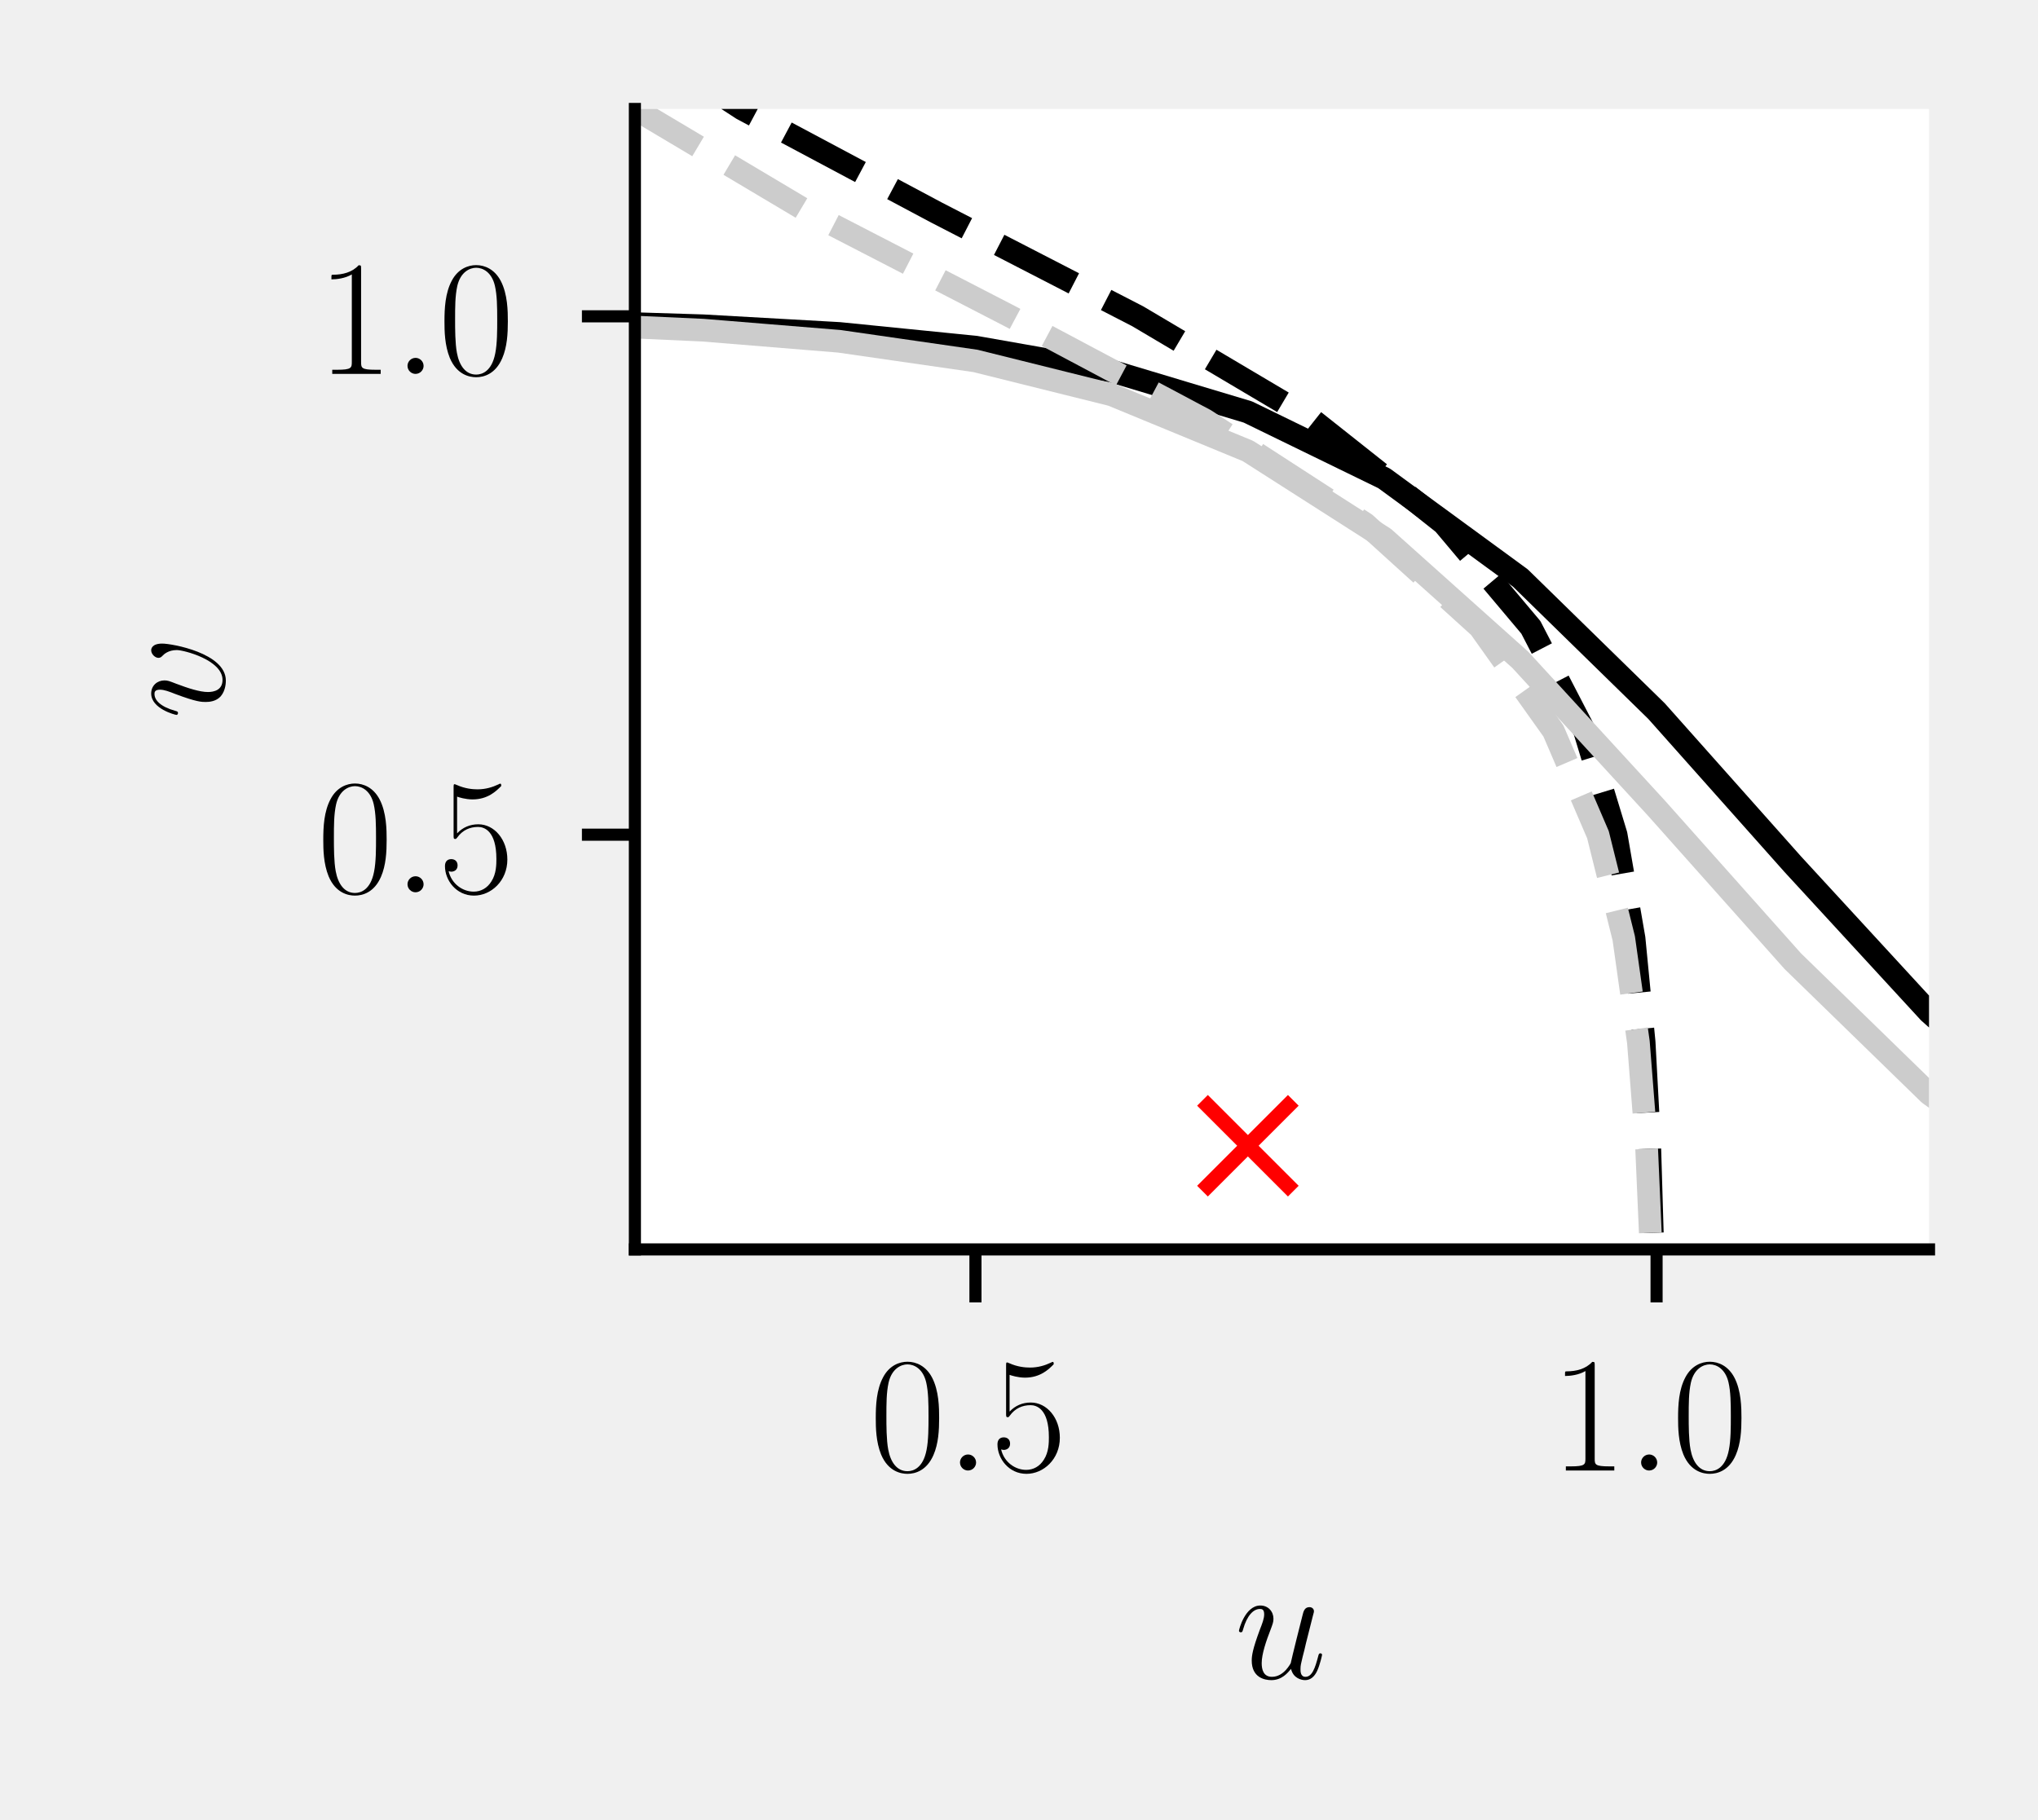
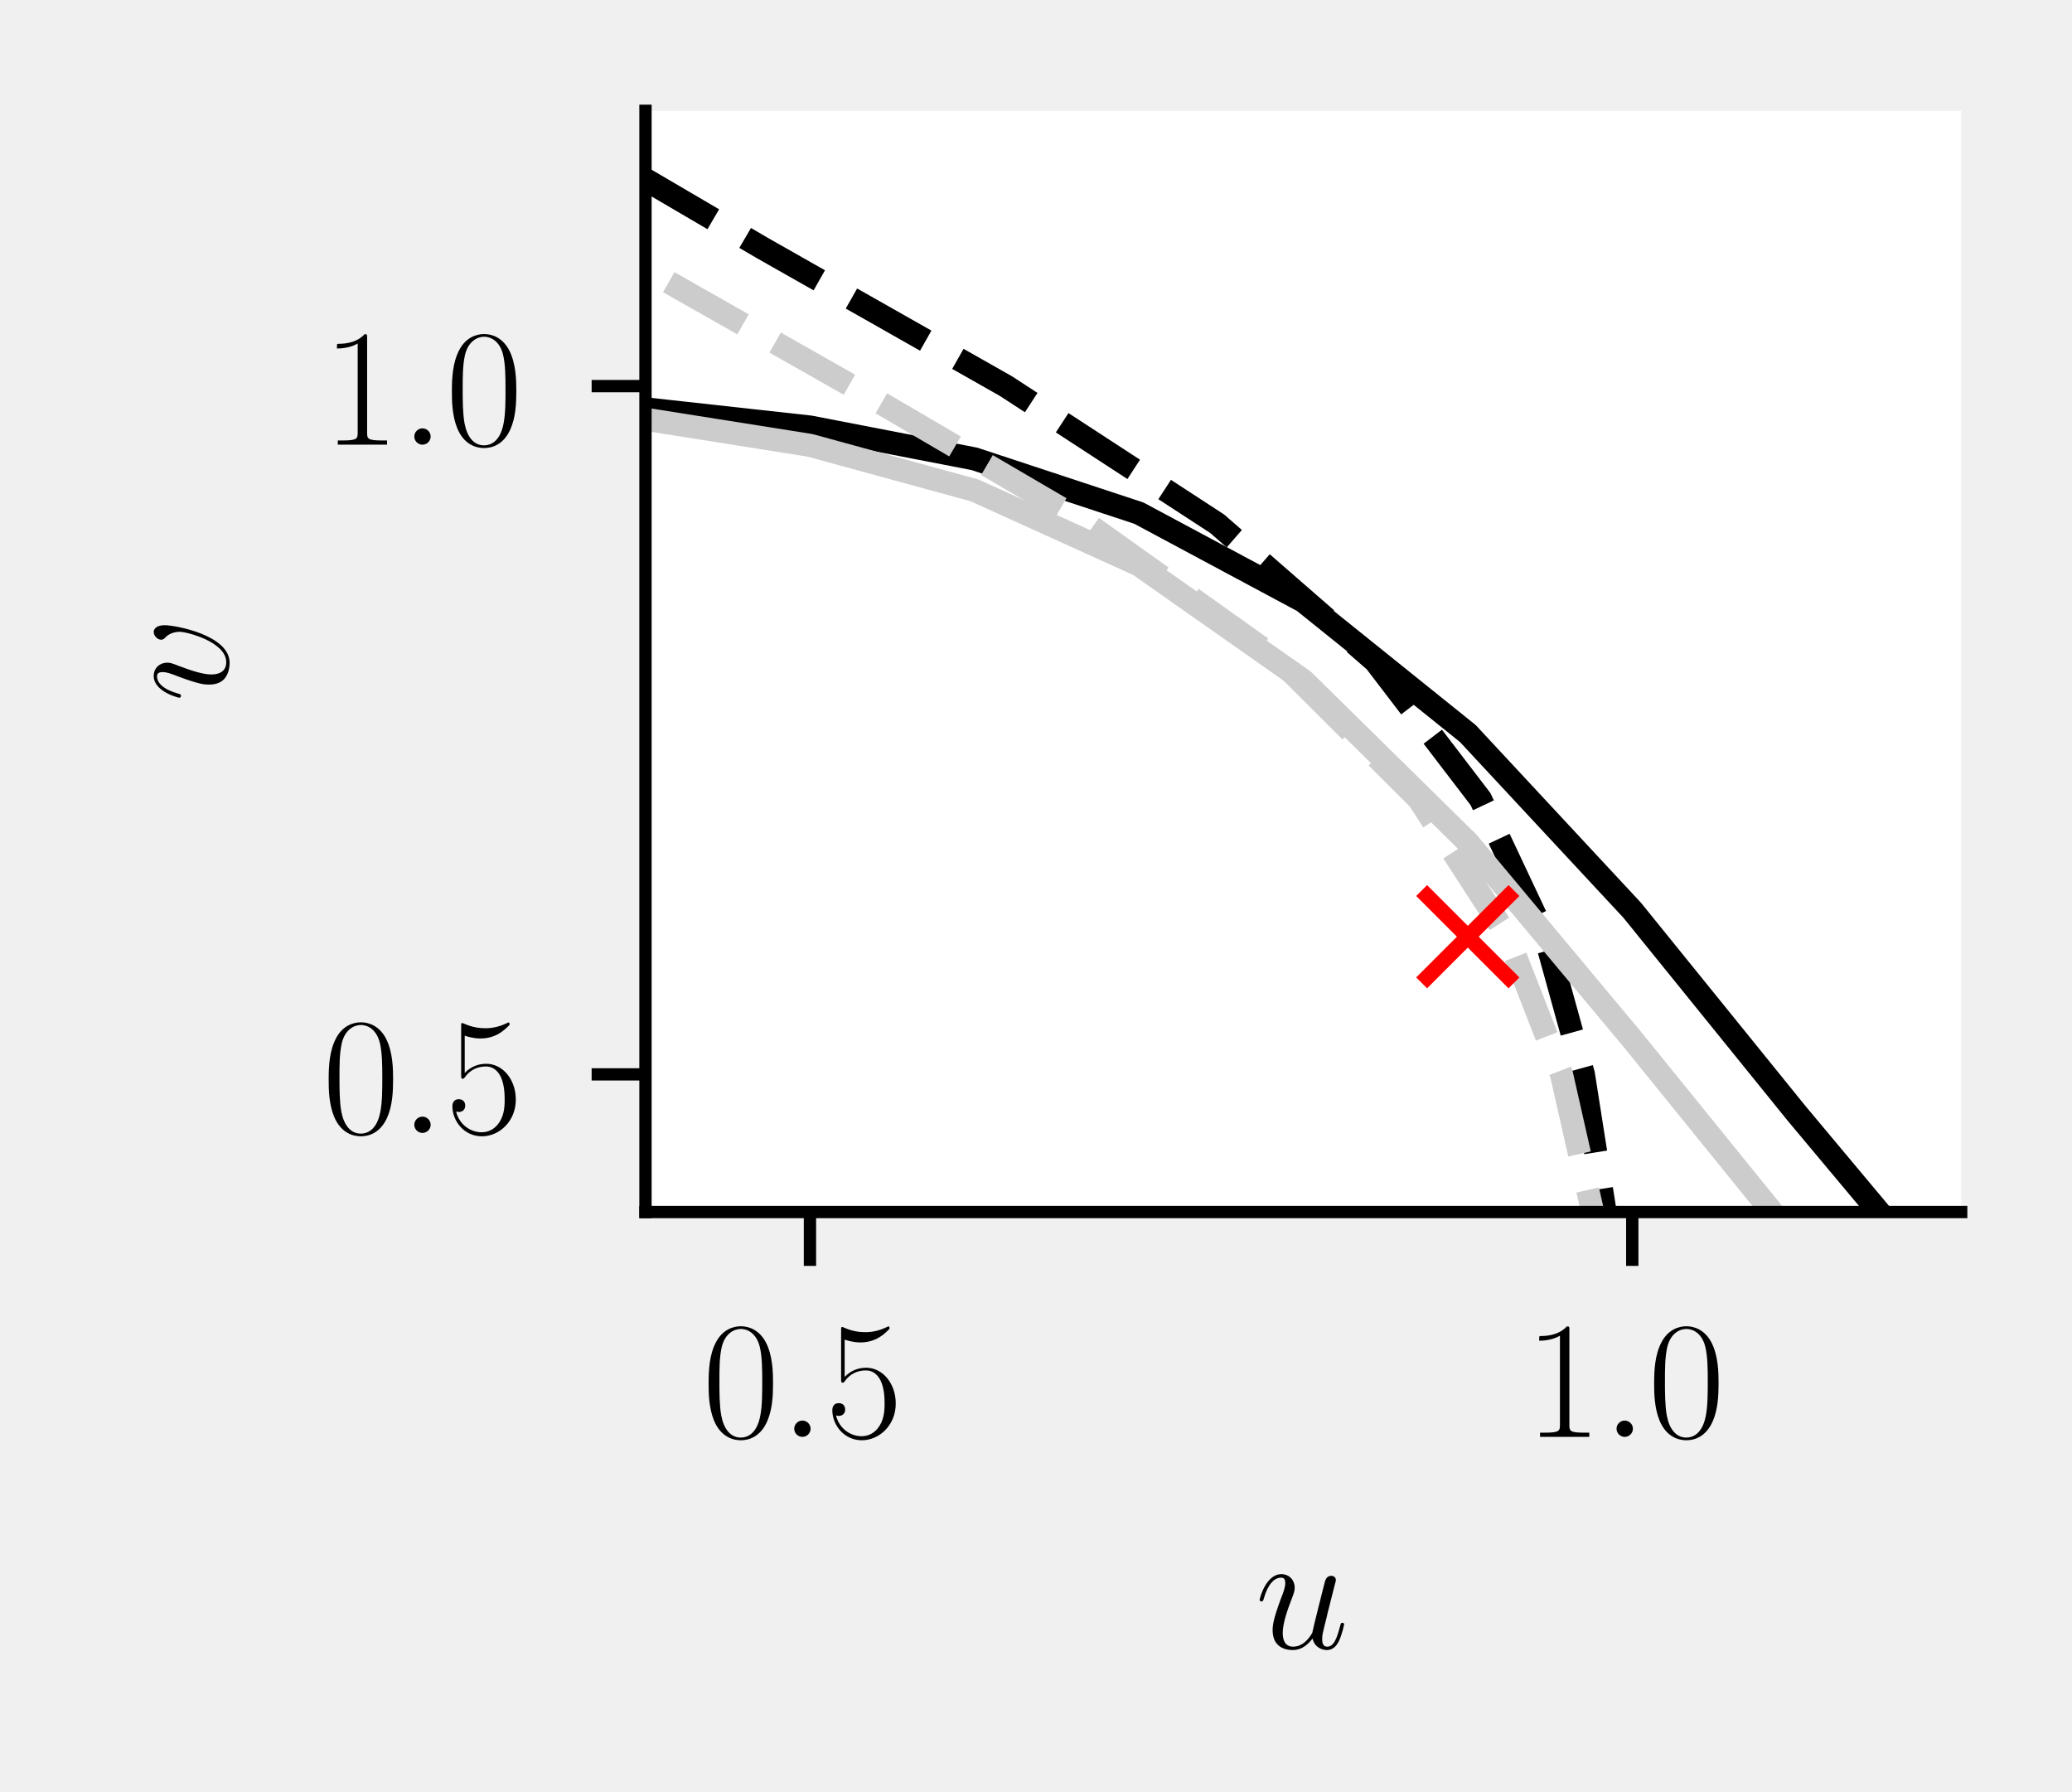
- <svg xmlns="http://www.w3.org/2000/svg" xmlns:xlink="http://www.w3.org/1999/xlink" width="134.64pt" height="120.24pt" viewBox="0 0 134.64 120.24" version="1.1">
+ <svg xmlns="http://www.w3.org/2000/svg" xmlns:xlink="http://www.w3.org/1999/xlink" width="134.64pt" height="116.435pt" viewBox="0 0 134.64 116.435" version="1.1">
  <defs>
    <style type="text/css">*{stroke-linejoin: round; stroke-linecap: butt}</style>
  </defs>
  <g id="figure_1">
    <g id="patch_1">
-       <path d="M 0 120.24  L 134.64 120.24  L 134.64 0  L 0 0  L 0 120.24  z " style="fill: none" />
+       <path d="M 0 116.435  L 134.64 116.435  L 134.64 0  L 0 0  L 0 116.435  z " style="fill: none" />
    </g>
    <g id="axes_1">
      <g id="patch_2">
-         <path d="M 41.944 82.558  L 127.44 82.558  L 127.44 7.2  L 41.944 7.2  z " style="fill: #ffffff" />
+         <path d="M 41.944 78.752  L 127.44 78.752  L 127.44 7.2  L 41.944 7.2  z " style="fill: #ffffff" />
      </g>
      <g id="matplotlib.axis_1">
        <g id="xtick_1">
          <g id="line2d_1">
            <defs>
-               <path id="m52caa2f242" d="M 0 0  L 0 3.5  " style="stroke: #000000; stroke-width: 0.8" />
+               <path id="m5f45e5a8a0" d="M 0 0  L 0 3.5  " style="stroke: #000000; stroke-width: 0.8" />
            </defs>
            <g>
-               <use xlink:href="#m52caa2f242" x="64.443" y="82.558" style="stroke: #000000; stroke-width: 0.8" />
+               <use xlink:href="#m5f45e5a8a0" x="52.631" y="78.752" style="stroke: #000000; stroke-width: 0.8" />
            </g>
          </g>
          <g id="text_1">
-             <g transform="translate(57.44164 97.16786)scale(0.11 -0.11)">
+             <g transform="translate(45.62974 93.36269)scale(0.11 -0.11)">
              <defs>
                <path id="CMR17-30" d="M 2688 2025  C 2688 2416 2682 3080 2413 3591  C 2176 4039 1798 4198 1466 4198  C 1158 4198 768 4058 525 3597  C 269 3118 243 2524 243 2025  C 243 1661 250 1106 448 619  C 723 -39 1216 -128 1466 -128  C 1760 -128 2208 -7 2470 600  C 2662 1042 2688 1559 2688 2025  z M 1466 -26  C 1056 -26 813 325 723 812  C 653 1188 653 1738 653 2096  C 653 2588 653 2997 736 3387  C 858 3929 1216 4096 1466 4096  C 1728 4096 2067 3923 2189 3400  C 2272 3036 2278 2607 2278 2096  C 2278 1680 2278 1169 2202 792  C 2067 95 1690 -26 1466 -26  z " transform="scale(0.015625)" />
                <path id="CMMI12-3a" d="M 1178 307  C 1178 492 1024 619 870 619  C 685 619 557 466 557 313  C 557 128 710 0 864 0  C 1050 0 1178 153 1178 307  z " transform="scale(0.015625)" />
                <path id="CMR17-35" d="M 730 3692  C 794 3666 1056 3584 1325 3584  C 1920 3584 2246 3911 2432 4100  C 2432 4157 2432 4192 2394 4192  C 2387 4192 2374 4192 2323 4163  C 2099 4058 1837 3973 1517 3973  C 1325 3973 1037 3999 723 4139  C 653 4171 640 4171 634 4171  C 602 4171 595 4164 595 4037  L 595 2203  C 595 2089 595 2057 659 2057  C 691 2057 704 2070 736 2114  C 941 2401 1222 2522 1542 2522  C 1766 2522 2246 2382 2246 1289  C 2246 1085 2246 715 2054 421  C 1894 159 1645 25 1370 25  C 947 25 518 320 403 814  C 429 807 480 795 506 795  C 589 795 749 840 749 1038  C 749 1210 627 1280 506 1280  C 358 1280 262 1190 262 1011  C 262 454 704 -128 1382 -128  C 2042 -128 2669 440 2669 1264  C 2669 2030 2170 2624 1549 2624  C 1222 2624 947 2503 730 2274  L 730 3692  z " transform="scale(0.015625)" />
              </defs>
              <use xlink:href="#CMR17-30" transform="scale(0.996264)" />
              <use xlink:href="#CMMI12-3a" transform="translate(45.69048 0)scale(0.996264)" />
              <use xlink:href="#CMR17-35" transform="translate(72.78765 0)scale(0.996264)" />
            </g>
          </g>
        </g>
        <g id="xtick_2">
          <g id="line2d_2">
            <g>
-               <use xlink:href="#m52caa2f242" x="109.441" y="82.558" style="stroke: #000000; stroke-width: 0.8" />
+               <use xlink:href="#m5f45e5a8a0" x="106.066" y="78.752" style="stroke: #000000; stroke-width: 0.8" />
            </g>
          </g>
          <g id="text_2">
-             <g transform="translate(102.4394 97.16786)scale(0.11 -0.11)">
+             <g transform="translate(99.06454 93.36269)scale(0.11 -0.11)">
              <defs>
                <path id="CMR17-31" d="M 1702 4058  C 1702 4192 1696 4192 1606 4192  C 1357 3916 979 3827 621 3827  C 602 3827 570 3827 563 3808  C 557 3795 557 3782 557 3648  C 755 3648 1088 3686 1344 3839  L 1344 461  C 1344 236 1331 160 781 160  L 589 160  L 589 0  C 896 0 1216 0 1523 0  C 1830 0 2150 0 2458 0  L 2458 160  L 2266 160  C 1715 160 1702 230 1702 458  L 1702 4058  z " transform="scale(0.015625)" />
              </defs>
              <use xlink:href="#CMR17-31" transform="scale(0.996264)" />
              <use xlink:href="#CMMI12-3a" transform="translate(45.69048 0)scale(0.996264)" />
              <use xlink:href="#CMR17-30" transform="translate(72.78765 0)scale(0.996264)" />
            </g>
          </g>
        </g>
        <g id="text_3">
-           <g transform="translate(81.55541 110.9091)scale(0.11 -0.11)">
+           <g transform="translate(81.55541 107.1039)scale(0.11 -0.11)">
            <defs>
              <path id="CMMI12-75" d="M 2182 370  C 2266 13 2573 -64 2726 -64  C 2931 -64 3085 70 3187 287  C 3296 517 3379 894 3379 913  C 3379 945 3354 971 3315 971  C 3258 971 3251 939 3226 843  C 3110 402 2995 64 2739 64  C 2547 64 2547 275 2547 358  C 2547 505 2566 568 2630 837  C 2675 1009 2720 1181 2758 1360  L 3021 2401  C 3066 2561 3066 2574 3066 2593  C 3066 2689 2989 2753 2893 2753  C 2707 2753 2662 2593 2624 2433  C 2560 2184 2214 811 2170 588  C 2163 588 1914 64 1446 64  C 1114 64 1050 351 1050 588  C 1050 952 1229 1462 1395 1890  C 1472 2095 1504 2178 1504 2305  C 1504 2580 1306 2816 998 2816  C 410 2816 173 1890 173 1839  C 173 1814 198 1782 243 1782  C 301 1782 307 1807 333 1896  C 486 2441 736 2682 979 2682  C 1043 2682 1146 2682 1146 2478  C 1146 2312 1075 2127 979 1884  C 698 1124 666 881 666 690  C 666 38 1158 -64 1421 -64  C 1830 -64 2054 217 2182 370  z " transform="scale(0.015625)" />
            </defs>
            <use xlink:href="#CMMI12-75" transform="scale(0.996264)" />
          </g>
        </g>
      </g>
      <g id="matplotlib.axis_2">
        <g id="ytick_1">
          <g id="line2d_3">
            <defs>
-               <path id="m26a54cf3bc" d="M 0 0  L -3.5 0  " style="stroke: #000000; stroke-width: 0.8" />
+               <path id="m3c7afe3396" d="M 0 0  L -3.5 0  " style="stroke: #000000; stroke-width: 0.8" />
            </defs>
            <g>
-               <use xlink:href="#m26a54cf3bc" x="41.944" y="55.155" style="stroke: #000000; stroke-width: 0.8" />
+               <use xlink:href="#m3c7afe3396" x="41.944" y="69.808" style="stroke: #000000; stroke-width: 0.8" />
            </g>
          </g>
          <g id="text_4">
-             <g transform="translate(20.94124 58.95996)scale(0.11 -0.11)">
+             <g transform="translate(20.94124 73.61347)scale(0.11 -0.11)">
              <use xlink:href="#CMR17-30" transform="scale(0.996264)" />
              <use xlink:href="#CMMI12-3a" transform="translate(45.69048 0)scale(0.996264)" />
              <use xlink:href="#CMR17-35" transform="translate(72.78765 0)scale(0.996264)" />
            </g>
          </g>
        </g>
        <g id="ytick_2">
          <g id="line2d_4">
            <g>
-               <use xlink:href="#m26a54cf3bc" x="41.944" y="20.901" style="stroke: #000000; stroke-width: 0.8" />
+               <use xlink:href="#m3c7afe3396" x="41.944" y="25.088" style="stroke: #000000; stroke-width: 0.8" />
            </g>
          </g>
          <g id="text_5">
-             <g transform="translate(20.94124 24.70654)scale(0.11 -0.11)">
+             <g transform="translate(20.94124 28.89326)scale(0.11 -0.11)">
              <use xlink:href="#CMR17-31" transform="scale(0.996264)" />
              <use xlink:href="#CMMI12-3a" transform="translate(45.69048 0)scale(0.996264)" />
              <use xlink:href="#CMR17-30" transform="translate(72.78765 0)scale(0.996264)" />
            </g>
          </g>
        </g>
        <g id="text_6">
-           <g transform="translate(14.81035 47.53478)rotate(-90)scale(0.11 -0.11)">
+           <g transform="translate(14.81035 45.63219)rotate(-90)scale(0.11 -0.11)">
            <defs>
              <path id="CMMI12-76" d="M 2925 2389  C 2925 2791 2720 2816 2669 2816  C 2515 2816 2374 2663 2374 2535  C 2374 2459 2419 2414 2445 2389  C 2509 2331 2675 2159 2675 1827  C 2675 1558 2291 64 1523 64  C 1133 64 1056 390 1056 626  C 1056 945 1203 1392 1376 1852  C 1478 2114 1504 2178 1504 2305  C 1504 2574 1312 2816 998 2816  C 410 2816 173 1890 173 1839  C 173 1814 198 1782 243 1782  C 301 1782 307 1807 333 1897  C 486 2446 736 2689 979 2689  C 1037 2689 1146 2689 1146 2478  C 1146 2312 1075 2127 979 1884  C 672 1067 672 869 672 715  C 672 575 691 313 890 134  C 1120 -64 1440 -64 1498 -64  C 2560 -64 2925 2024 2925 2389  z " transform="scale(0.015625)" />
            </defs>
            <use xlink:href="#CMMI12-76" transform="scale(0.996264)" />
          </g>
        </g>
      </g>
      <g id="line2d_5">
-         <path d="M 19.445 21.006  L 28.445 21.091  L 37.445 21.246  L 46.444 21.527  L 55.444 22.034  L 64.443 22.937  L 73.443 24.522  L 82.442 27.224  L 91.442 31.609  L 100.441 38.191  L 109.441 46.991  L 118.44 57.105  L 127.44 66.889  L 135.64 74.186  " clip-path="url(#pbd2cde621d)" style="fill: none; stroke: #000000; stroke-width: 1.5; stroke-linecap: square" />
+         <path d="M -0.804 25.224  L 9.883 25.336  L 20.57 25.539  L 31.257 25.906  L 41.944 26.566  L 52.631 27.746  L 63.318 29.815  L 74.005 33.342  L 84.692 39.068  L 95.379 47.66  L 106.066 59.15  L 116.753 72.355  L 127.44 85.128  L 135.64 93.15  " clip-path="url(#pe77bb65f54)" style="fill: none; stroke: #000000; stroke-width: 1.5; stroke-linecap: square" />
      </g>
      <g id="line2d_6">
-         <path d="M 109.304 89.408  L 109.192 82.558  L 108.988 75.707  L 108.618 68.856  L 107.953 62.005  L 106.767 55.155  L 104.685 48.304  L 101.135 41.453  L 95.374 34.603  L 86.729 27.752  L 75.167 20.901  L 61.881 14.051  L 49.028 7.2  L 38.508 0.349  L 37.032 -1  " clip-path="url(#pbd2cde621d)" style="fill: none; stroke-dasharray: 5.55,2.4; stroke-dashoffset: 0; stroke: #000000; stroke-width: 1.5" />
+         <path d="M 105.903 114.529  L 105.77 105.584  L 105.528 96.64  L 105.089 87.696  L 104.3 78.752  L 102.891 69.808  L 100.418 60.864  L 96.203 51.92  L 89.362 42.976  L 79.095 34.032  L 65.366 25.088  L 49.589 16.144  L 34.326 7.2  L 22.873 -1  " clip-path="url(#pe77bb65f54)" style="fill: none; stroke-dasharray: 5.55,2.4; stroke-dashoffset: 0; stroke: #000000; stroke-width: 1.5" />
      </g>
      <g id="line2d_7">
-         <path d="M 19.445 21.054  L 28.445 21.18  L 37.445 21.407  L 46.444 21.817  L 55.444 22.551  L 64.443 23.849  L 73.443 26.089  L 82.442 29.799  L 91.442 35.55  L 100.441 43.602  L 109.441 53.409  L 118.44 63.512  L 127.44 72.274  L 135.64 78.228  " clip-path="url(#pbd2cde621d)" style="fill: none; stroke: #cccccc; stroke-width: 1.5; stroke-linecap: square" />
+         <path d="M -0.804 25.288  L 9.883 25.451  L 20.57 25.748  L 31.257 26.283  L 41.944 27.242  L 52.631 28.936  L 63.318 31.86  L 74.005 36.705  L 84.692 44.213  L 95.379 54.726  L 106.066 67.53  L 116.753 80.719  L 127.44 92.158  L 135.64 98.704  " clip-path="url(#pe77bb65f54)" style="fill: none; stroke: #cccccc; stroke-width: 1.5; stroke-linecap: square" />
      </g>
      <g id="line2d_8">
-         <path d="M 109.24 89.408  L 109.075 82.558  L 108.777 75.707  L 108.239 68.856  L 107.274 62.005  L 105.569 55.155  L 102.627 48.304  L 97.752 41.453  L 90.197 34.603  L 79.619 27.752  L 66.736 20.901  L 53.465 14.051  L 41.955 7.2  L 33.37 0.349  L 32.246 -1  " clip-path="url(#pbd2cde621d)" style="fill: none; stroke-dasharray: 5.55,2.4; stroke-dashoffset: 0; stroke: #cccccc; stroke-width: 1.5" />
+         <path d="M 105.827 114.529  L 105.632 105.584  L 105.278 96.64  L 104.638 87.696  L 103.493 78.752  L 101.468 69.808  L 97.974 60.864  L 92.186 51.92  L 83.214 42.976  L 70.653 34.032  L 55.354 25.088  L 39.594 16.144  L 25.926 7.2  L 16.58 -1  " clip-path="url(#pe77bb65f54)" style="fill: none; stroke-dasharray: 5.55,2.4; stroke-dashoffset: 0; stroke: #cccccc; stroke-width: 1.5" />
      </g>
      <g id="line2d_9">
        <defs>
-           <path id="m1c20570251" d="M -3 3  L 3 -3  M -3 -3  L 3 3  " style="stroke: #ff0000" />
+           <path id="mbb2b25a7f2" d="M -3 3  L 3 -3  M -3 -3  L 3 3  " style="stroke: #ff0000" />
        </defs>
-         <g clip-path="url(#pbd2cde621d)">
-           <use xlink:href="#m1c20570251" x="82.442" y="75.707" style="fill: #ff0000; stroke: #ff0000" />
+         <g clip-path="url(#pe77bb65f54)">
+           <use xlink:href="#mbb2b25a7f2" x="95.379" y="60.864" style="fill: #ff0000; stroke: #ff0000" />
        </g>
      </g>
      <g id="patch_3">
-         <path d="M 41.944 82.558  L 41.944 7.2  " style="fill: none; stroke: #000000; stroke-width: 0.8; stroke-linejoin: miter; stroke-linecap: square" />
+         <path d="M 41.944 78.752  L 41.944 7.2  " style="fill: none; stroke: #000000; stroke-width: 0.8; stroke-linejoin: miter; stroke-linecap: square" />
      </g>
      <g id="patch_4">
-         <path d="M 41.944 82.558  L 127.44 82.558  " style="fill: none; stroke: #000000; stroke-width: 0.8; stroke-linejoin: miter; stroke-linecap: square" />
+         <path d="M 41.944 78.752  L 127.44 78.752  " style="fill: none; stroke: #000000; stroke-width: 0.8; stroke-linejoin: miter; stroke-linecap: square" />
      </g>
    </g>
  </g>
  <defs>
-     <clipPath id="pbd2cde621d">
-       <rect x="41.944" y="7.2" width="85.496" height="75.358" />
+     <clipPath id="pe77bb65f54">
+       <rect x="41.944" y="7.2" width="85.496" height="71.552" />
    </clipPath>
  </defs>
</svg>
